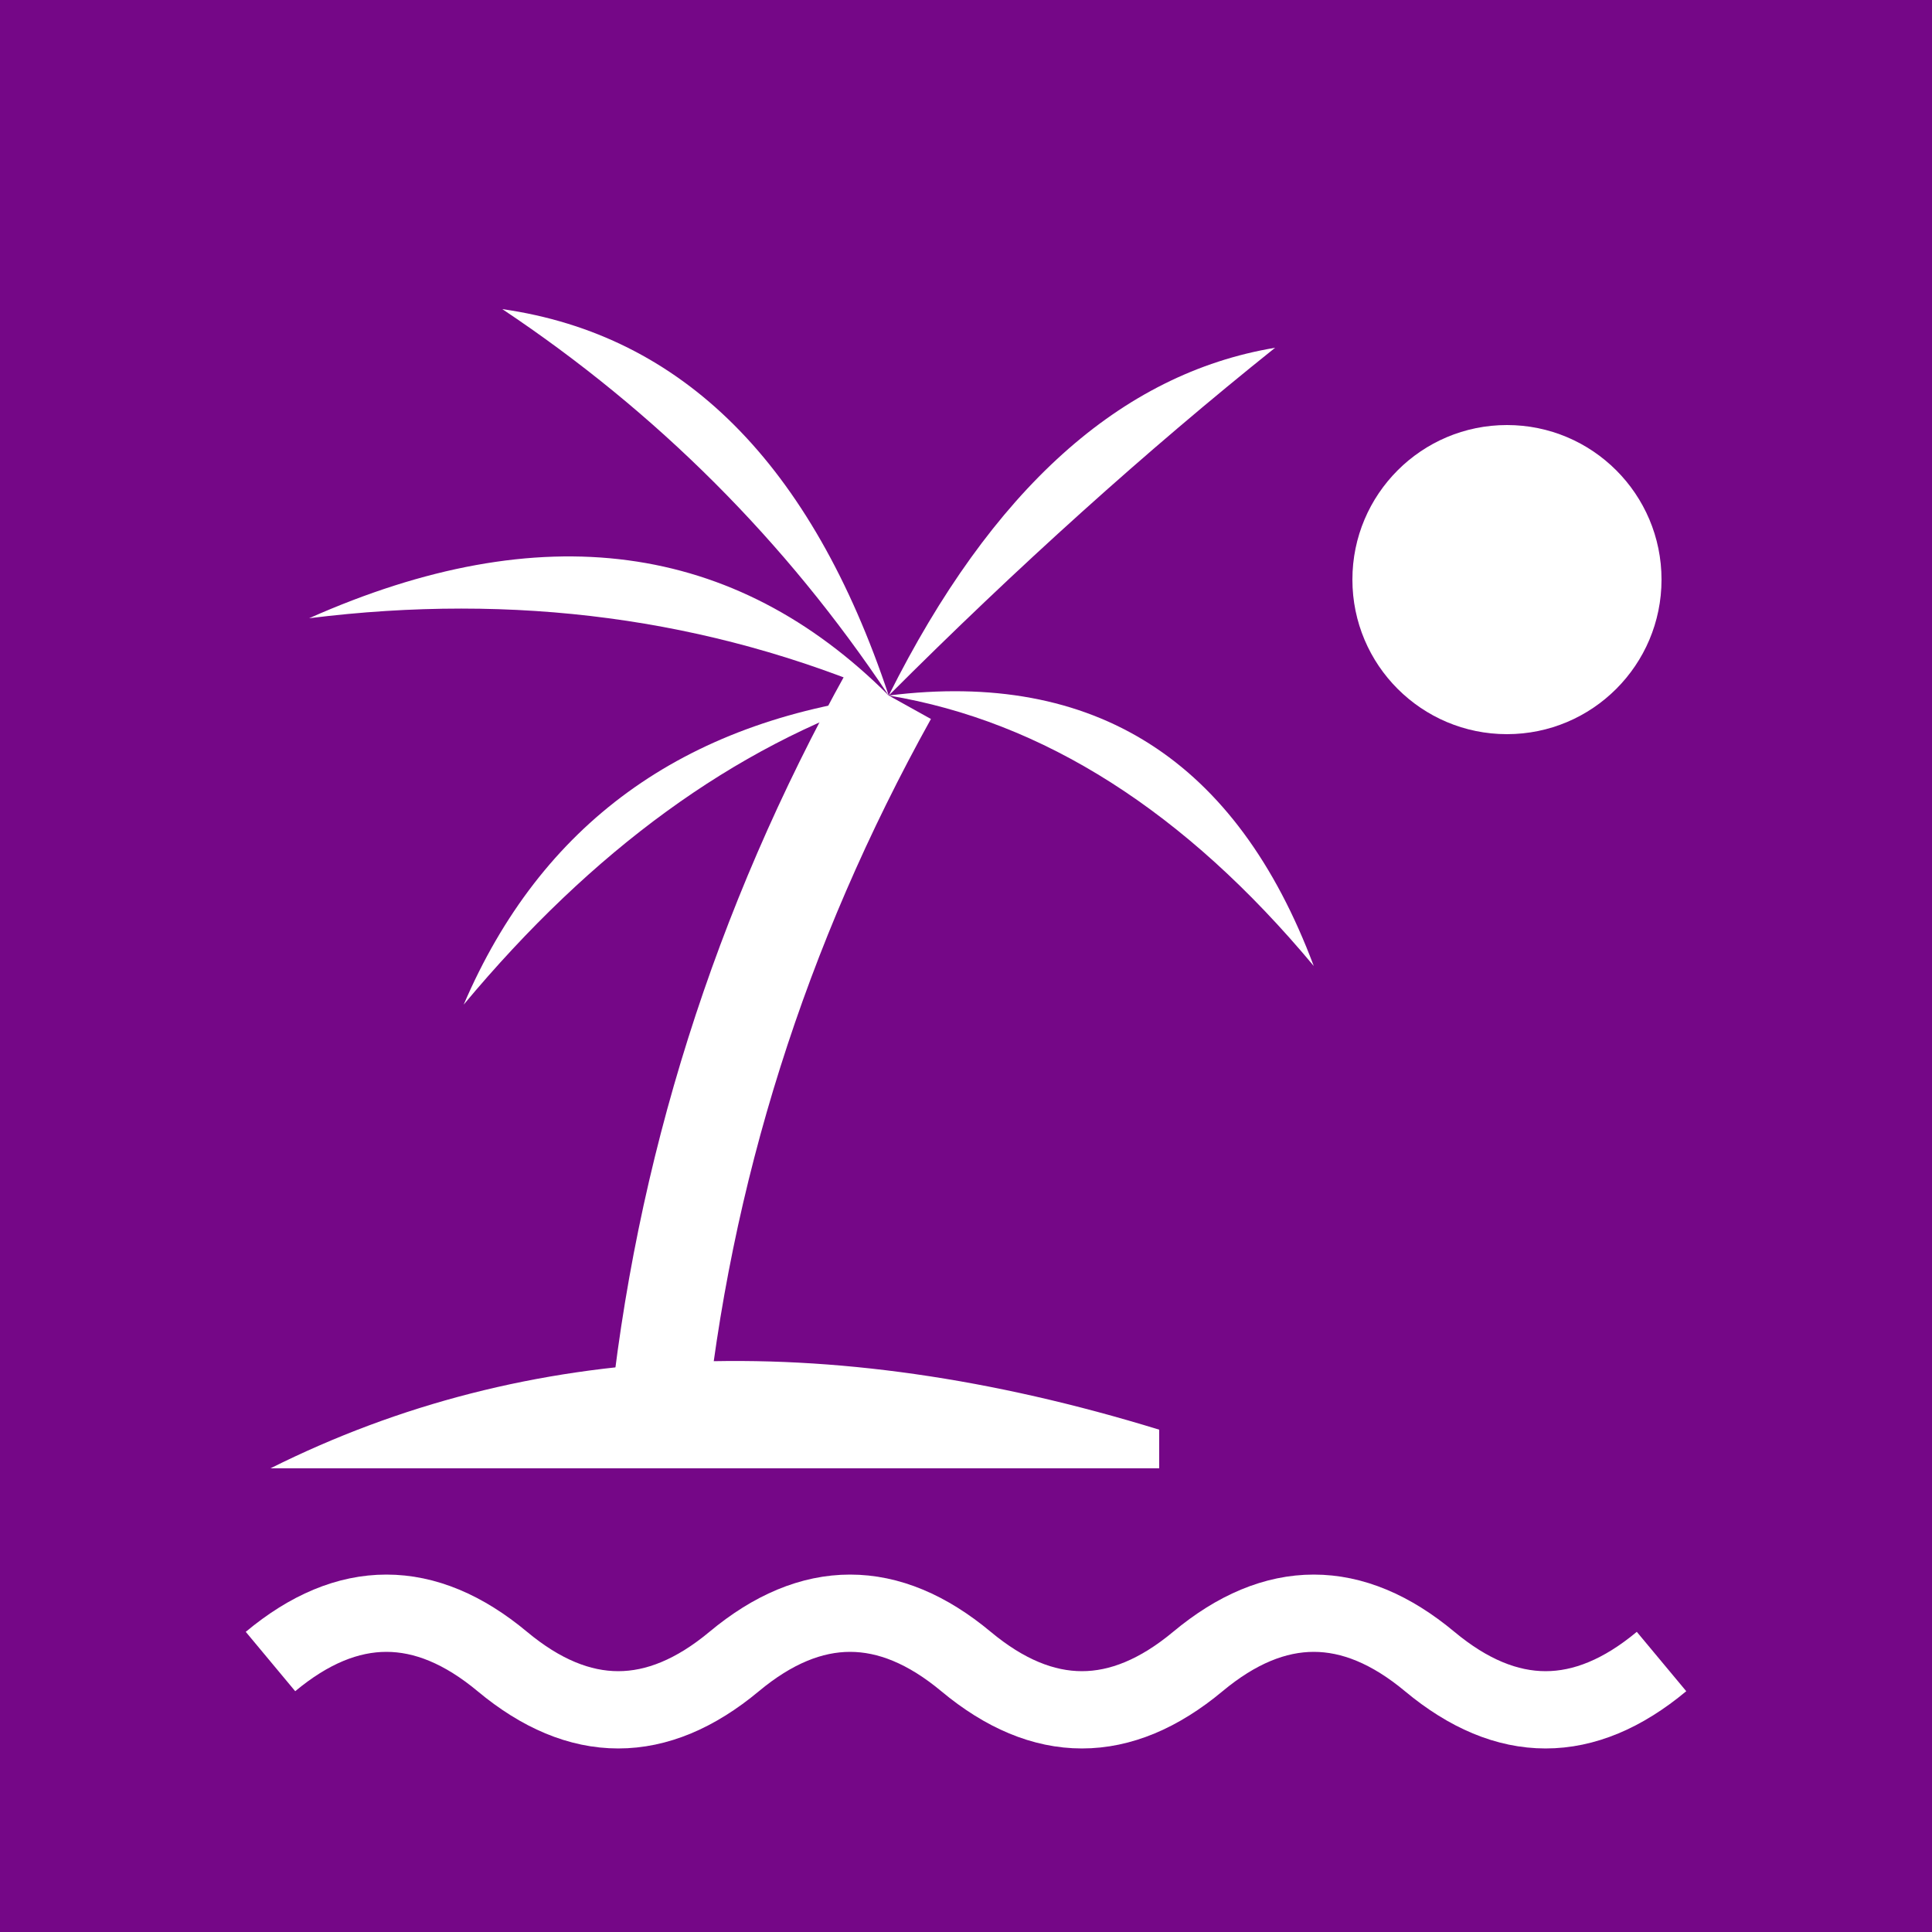
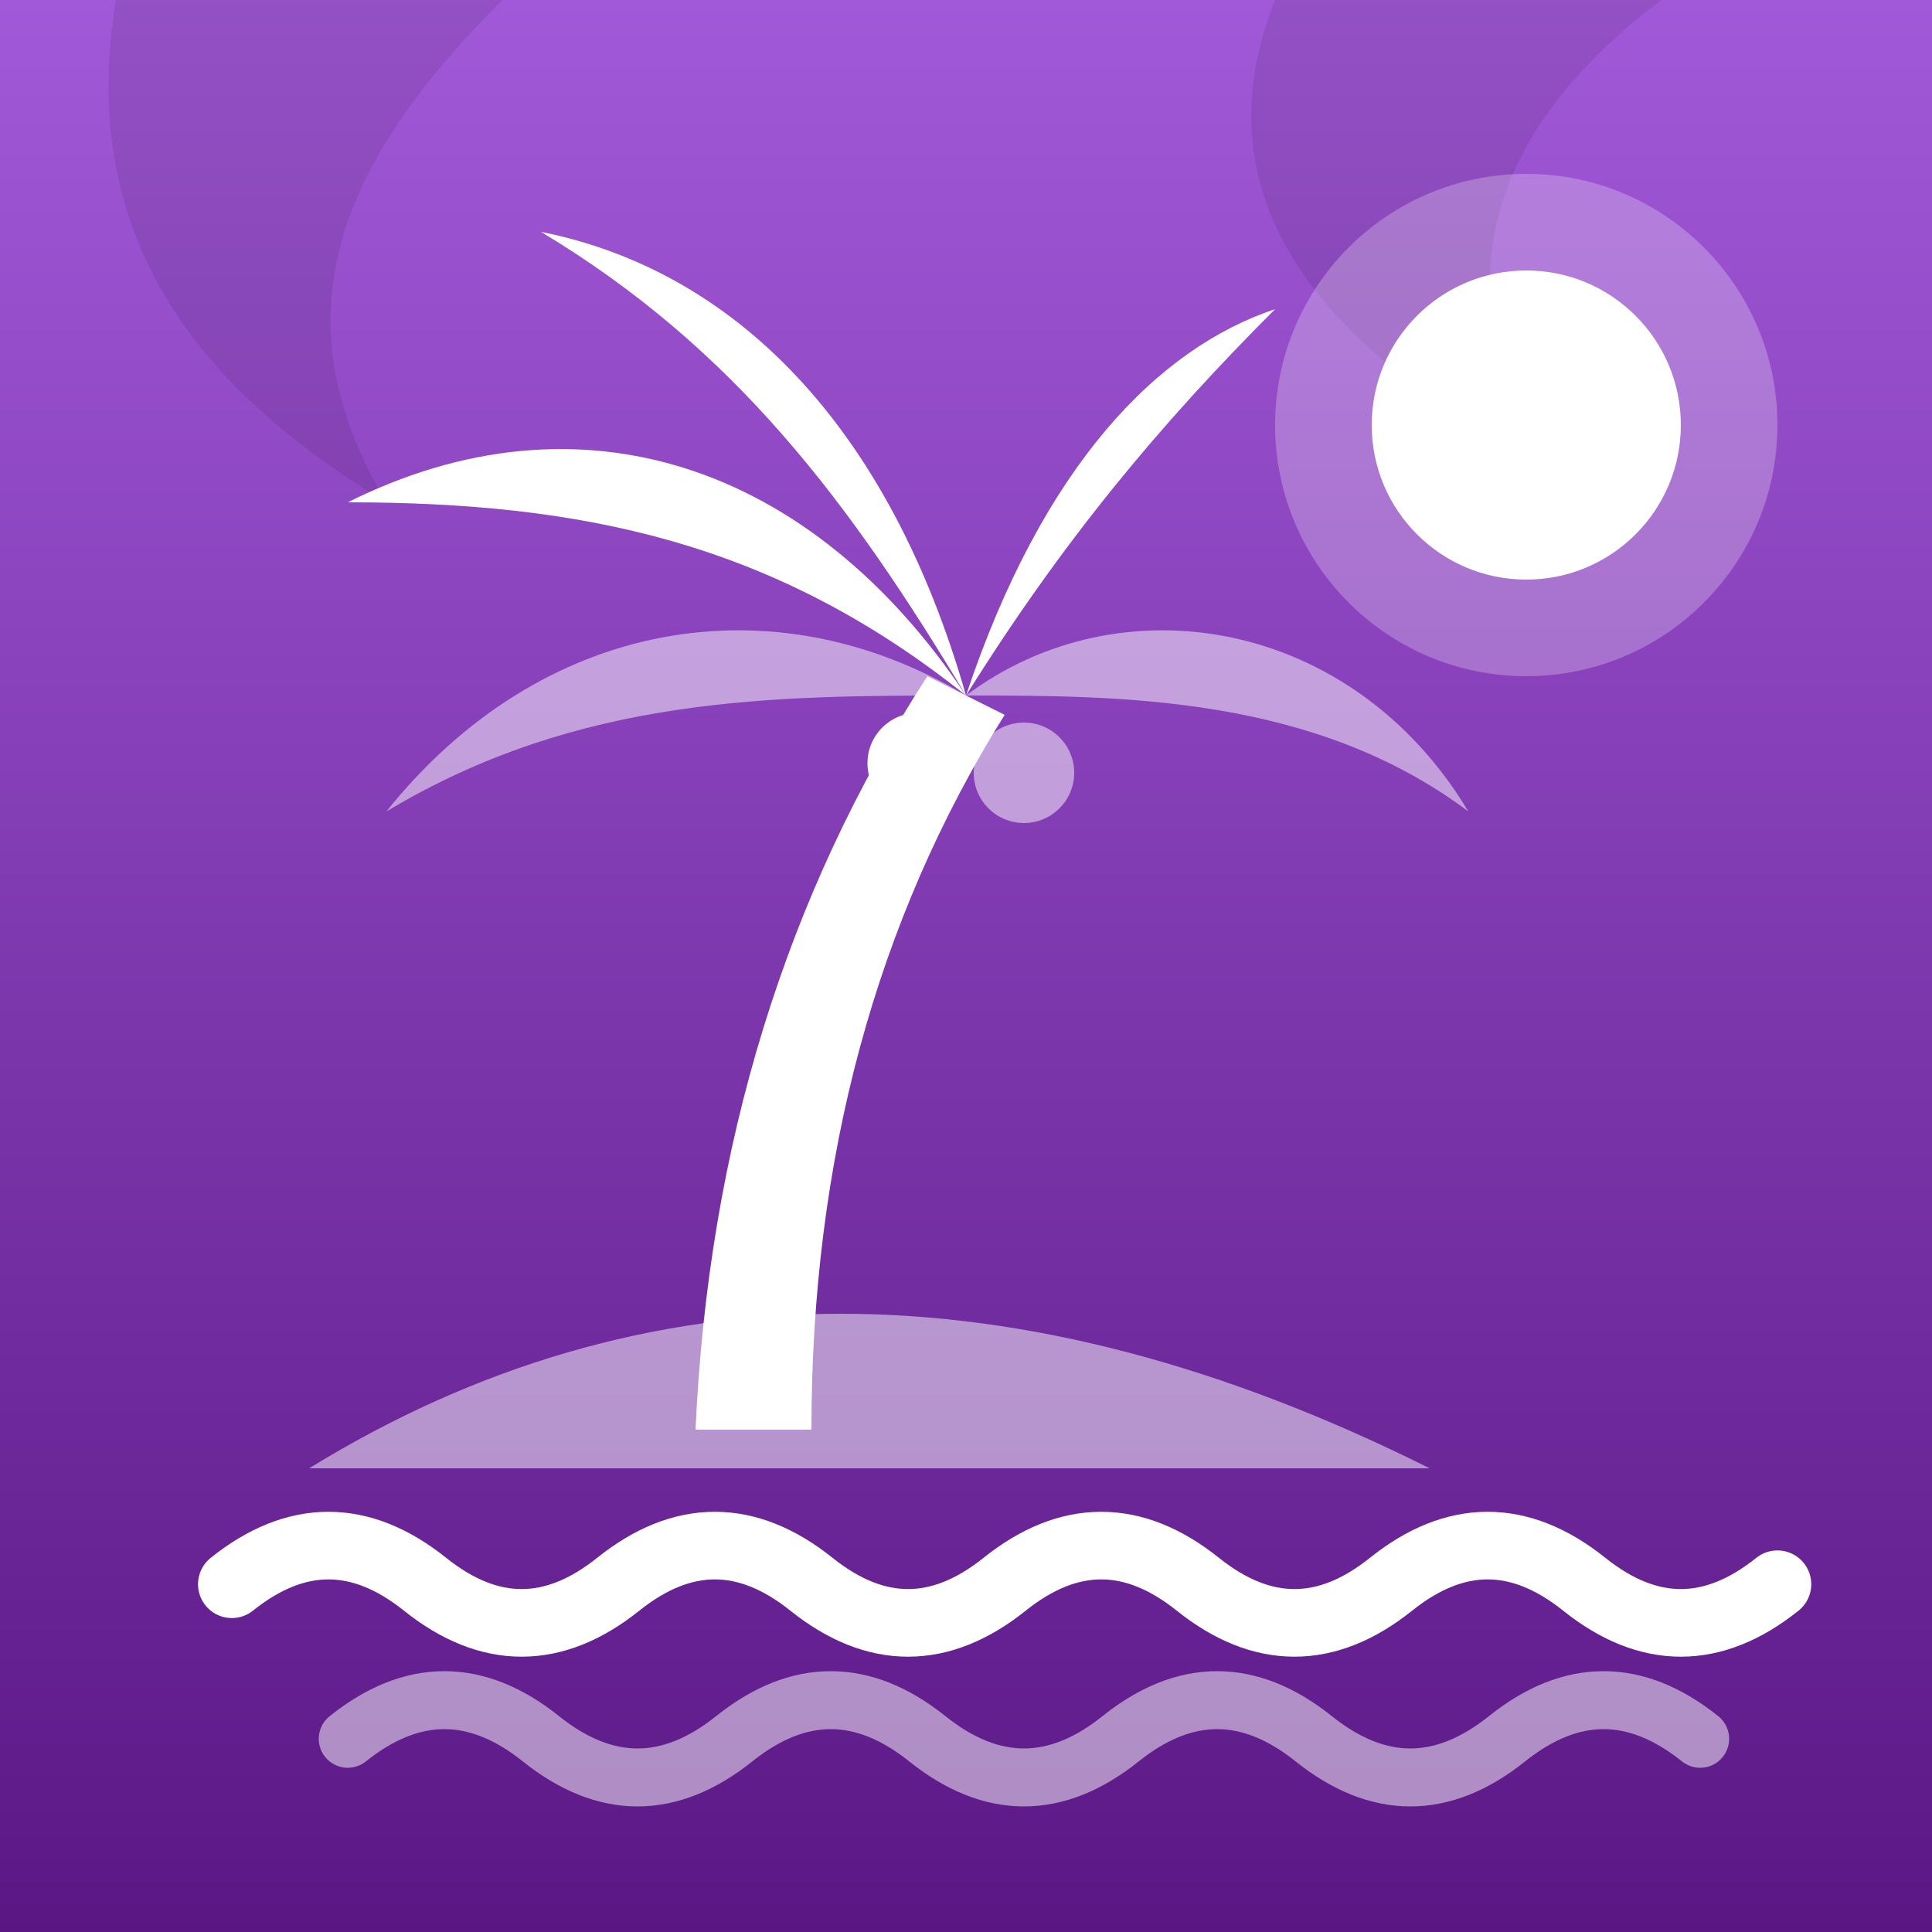
- <svg xmlns="http://www.w3.org/2000/svg" width="512" height="512" viewBox="0 0 100 100" shape-rendering="geometricPrecision">
-   <rect width="100" height="100" fill="#750787" />
-   <circle cx="78" cy="30" r="8" fill="#FFFFFF" />
-   <path d="M34 74 Q36 54 46 36" fill="none" stroke="#FFFFFF" stroke-width="5" />
-   <path d="M46 36 Q34 24 16 32 Q32 30 46 36 Z" fill="#FFFFFF" />
-   <path d="M46 36 Q40 18 26 16 Q38 24 46 36 Z" fill="#FFFFFF" />
-   <path d="M46 36 Q54 20 66 18 Q56 26 46 36 Z" fill="#FFFFFF" />
-   <path d="M46 36 Q62 34 68 50 Q58 38 46 36 Z" fill="#FFFFFF" />
-   <path d="M46 36 Q30 38 24 52 Q34 40 46 36 Z" fill="#FFFFFF" />
-   <path d="M14 76 Q34 66 60 74 L60 76 Z" fill="#FFFFFF" />
-   <path d="M14 86 q6 -5 12 0 t12 0 t12 0 t12 0 t12 0 t12 0" fill="none" stroke="#FFFFFF" stroke-width="4" />
+ <svg xmlns="http://www.w3.org/2000/svg" width="512" height="512" viewBox="0 0 100 100">
+   <defs>
+     <linearGradient id="ao-ar-livre-bg" x1="0" y1="0" x2="0" y2="1">
+       <stop offset="0" stop-color="#A259D9" />
+       <stop offset="1" stop-color="#5A1784" />
+     </linearGradient>
+     <clipPath id="ao-ar-livre-card">
+       <rect width="100" height="100" />
+     </clipPath>
+   </defs>
+   <g clip-path="url(#ao-ar-livre-card)">
+     <rect width="100" height="100" fill="url(#ao-ar-livre-bg)" />
+     <path d="M6 0 C4 12 10 20 20 26 C14 16 18 8 26 0 Z M66 0 C62 10 68 18 80 24 C74 14 78 6 86 0 Z" fill="#000" fill-opacity=".09" />
+     <circle cx="79" cy="22" r="13" fill="#FFFFFF" fill-opacity=".25" />
+     <circle cx="79" cy="22" r="8" fill="#FFFFFF" />
+     <path d="M16 76 Q42 60 74 76 Z" fill="#FFFFFF" fill-opacity=".5" />
+     <path d="M36 74 Q37 52 48 35 L52 37 Q42 53 42 74 Z" fill="#FFFFFF" />
+     <path d="M50 36 C40 30 28 32 20 42 C30 36 40 36 50 36 Z" fill="#FFFFFF" fill-opacity=".5" />
+     <path d="M50 36 C58 30 70 32 76 42 C68 36 58 36 50 36 Z" fill="#FFFFFF" fill-opacity=".5" />
+     <path d="M50 36 C42 24 30 20 18 26 C30 26 40 28 50 36 Z" fill="#FFFFFF" />
+     <path d="M50 36 C46 22 38 14 28 12 C38 18 44 26 50 36 Z" fill="#FFFFFF" />
+     <path d="M50 36 C54 24 60 18 66 16 C60 22 55 28 50 36 Z" fill="#FFFFFF" />
+     <circle cx="47.5" cy="39.5" r="2.6" fill="#FFFFFF" />
+     <circle cx="53" cy="40" r="2.6" fill="#FFFFFF" fill-opacity=".5" />
+     <path d="M12 82 q5 -4 10 0 t10 0 t10 0 t10 0 t10 0 t10 0 t10 0 t10 0" fill="none" stroke="#FFFFFF" stroke-width="3.5" stroke-linecap="round" stroke-linejoin="round" />
+     <path d="M18 90 q5 -4 10 0 t10 0 t10 0 t10 0 t10 0 t10 0 t10 0" fill="none" stroke="#FFFFFF" stroke-width="3" stroke-opacity=".5" stroke-linecap="round" stroke-linejoin="round" />
+   </g>
</svg>
